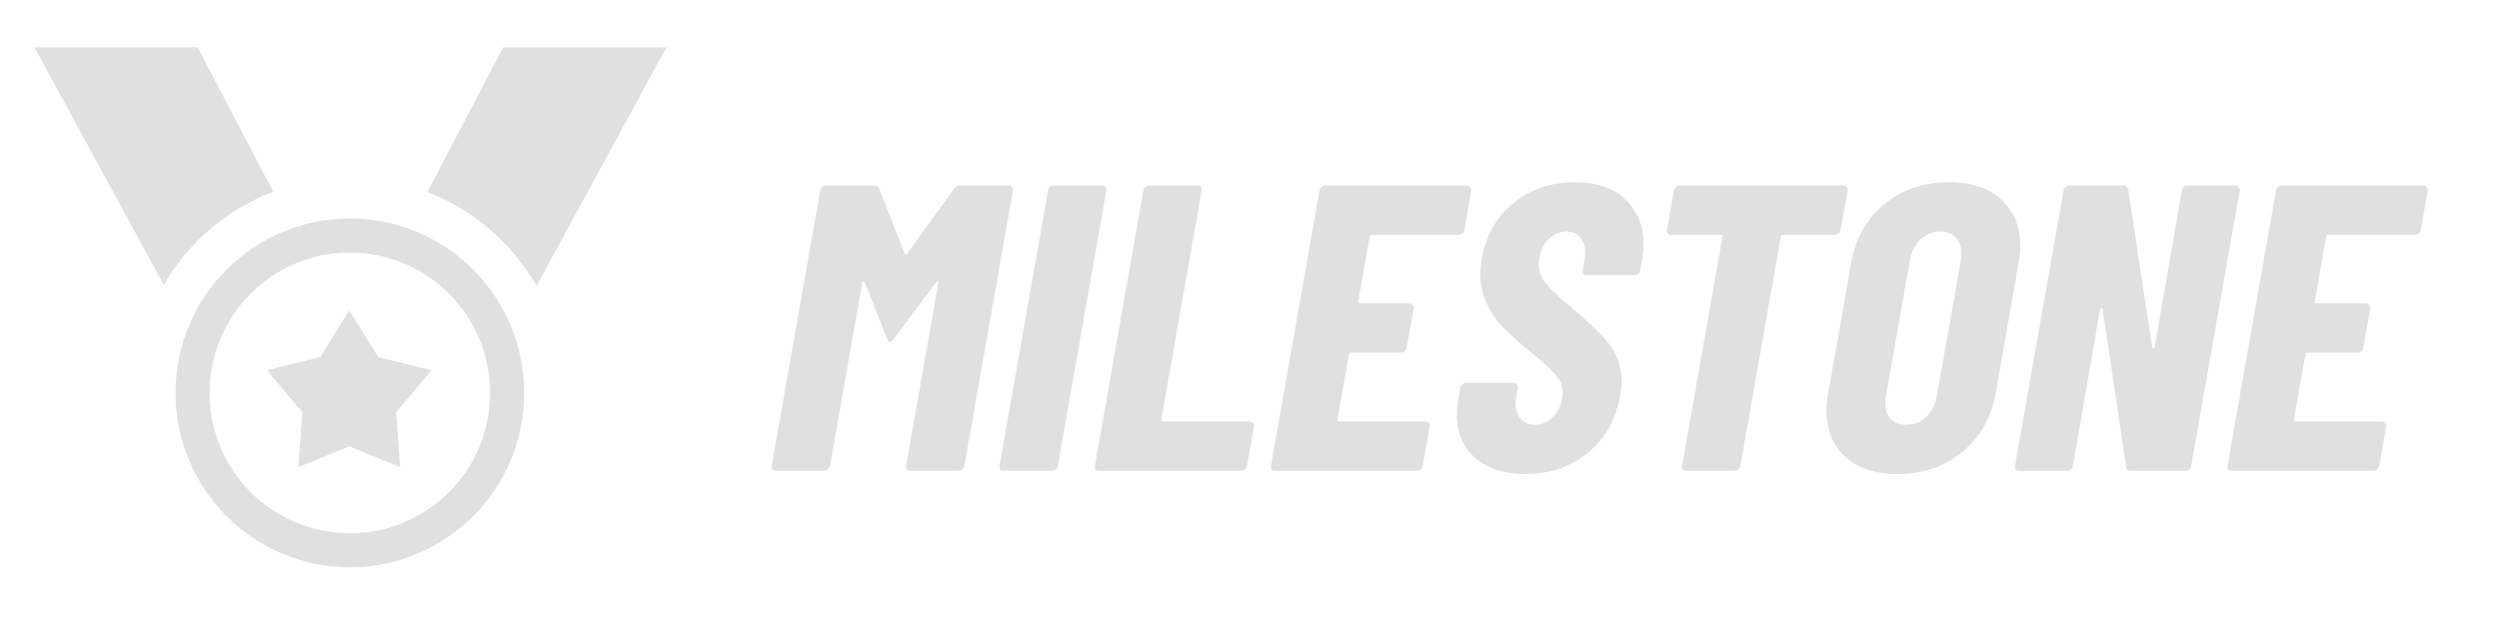
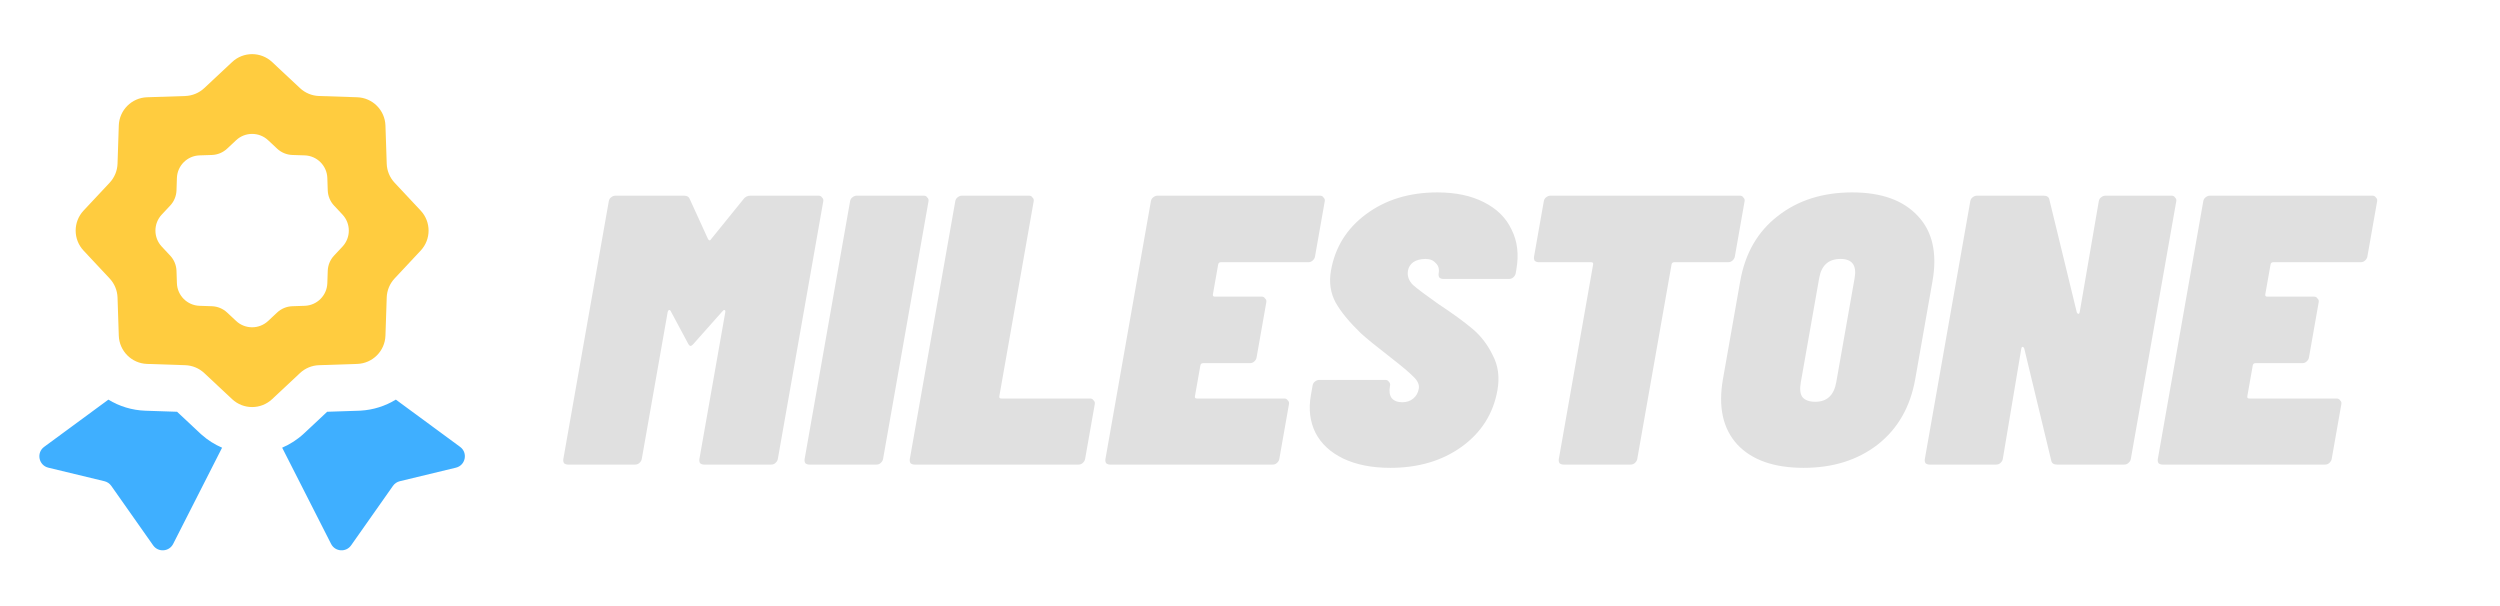
- <svg xmlns="http://www.w3.org/2000/svg" width="580" height="143" viewBox="0 0 580 143" fill="none">
-   <path d="M124.526 66.305C118.86 56.444 109.925 48.701 99.2 44.554L116.779 11H154.663L124.526 66.305Z" fill="#E0E0E0" />
-   <path d="M63.412 44.467C52.674 48.56 43.712 56.252 38.001 66.069L8 11H45.883L63.412 44.467Z" fill="#E0E0E0" />
-   <path fill-rule="evenodd" clip-rule="evenodd" d="M81.194 50.691C103.538 50.691 121.652 68.804 121.652 91.148C121.652 113.492 103.538 131.605 81.194 131.605C58.85 131.605 40.737 113.492 40.737 91.148C40.737 68.804 58.85 50.691 81.194 50.691ZM81.194 58.593C63.215 58.593 48.639 73.168 48.639 91.148C48.639 109.128 63.215 123.704 81.194 123.704C99.174 123.703 113.75 109.128 113.75 91.148C113.75 73.168 99.174 58.593 81.194 58.593Z" fill="#E0E0E0" />
-   <path d="M81.058 72.017L87.789 82.844L100.165 85.9L91.949 95.647L92.867 108.362L81.058 103.56L69.248 108.362L70.166 95.647L61.95 85.9L74.326 82.844L81.058 72.017Z" fill="#E0E0E0" />
-   <path d="M221.442 43.795C221.787 43.291 222.311 43.039 223.015 43.039H234.151C234.471 43.039 234.705 43.165 234.852 43.417C235.075 43.606 235.159 43.858 235.103 44.173L223.834 108.083C223.778 108.398 223.6 108.682 223.3 108.934C223.075 109.123 222.802 109.218 222.482 109.218H211.25C210.93 109.218 210.659 109.123 210.436 108.934C210.288 108.682 210.242 108.398 210.298 108.083L217.783 65.634C217.827 65.382 217.786 65.256 217.658 65.256C217.53 65.256 217.385 65.35 217.224 65.54L207.435 78.586C207.026 79.091 206.726 79.343 206.534 79.343C206.342 79.343 206.13 79.091 205.899 78.586L200.712 65.54C200.617 65.35 200.506 65.256 200.378 65.256C200.25 65.256 200.163 65.382 200.119 65.634L192.634 108.083C192.578 108.398 192.4 108.682 192.1 108.934C191.875 109.123 191.602 109.218 191.282 109.218H180.05C179.73 109.218 179.459 109.123 179.236 108.934C179.088 108.682 179.042 108.398 179.098 108.083L190.367 44.173C190.423 43.858 190.563 43.606 190.788 43.417C191.089 43.165 191.399 43.039 191.719 43.039H202.759C203.399 43.039 203.835 43.291 204.066 43.795L209.959 58.827C210.107 59.079 210.299 59.079 210.535 58.827L221.442 43.795ZM232.932 109.218C232.612 109.218 232.34 109.123 232.118 108.934C231.97 108.682 231.924 108.398 231.98 108.083L243.249 44.173C243.304 43.858 243.445 43.606 243.67 43.417C243.971 43.165 244.281 43.039 244.601 43.039H255.833C256.153 43.039 256.387 43.165 256.534 43.417C256.757 43.606 256.84 43.858 256.785 44.173L245.516 108.083C245.46 108.398 245.282 108.682 244.982 108.934C244.756 109.123 244.484 109.218 244.164 109.218H232.932ZM255.057 109.218C254.737 109.218 254.465 109.123 254.243 108.934C254.095 108.682 254.049 108.398 254.105 108.083L265.374 44.173C265.429 43.858 265.57 43.606 265.795 43.417C266.096 43.165 266.406 43.039 266.726 43.039H277.958C278.278 43.039 278.512 43.165 278.659 43.417C278.882 43.606 278.965 43.858 278.91 44.173L269.541 97.305C269.485 97.621 269.618 97.778 269.938 97.778H290.098C290.418 97.778 290.651 97.904 290.799 98.156C291.022 98.346 291.105 98.598 291.05 98.913L289.433 108.083C289.377 108.398 289.199 108.682 288.899 108.934C288.673 109.123 288.401 109.218 288.081 109.218H255.057ZM339.864 53.344C339.808 53.659 339.63 53.943 339.33 54.195C339.104 54.384 338.832 54.478 338.512 54.478H318.448C318.128 54.478 317.94 54.636 317.884 54.951L315.25 69.888C315.195 70.204 315.327 70.361 315.647 70.361H327.167C327.487 70.361 327.721 70.487 327.868 70.739C328.091 70.928 328.175 71.18 328.119 71.496L326.502 80.666C326.446 80.981 326.268 81.265 325.968 81.517C325.743 81.706 325.47 81.801 325.15 81.801H313.63C313.31 81.801 313.122 81.958 313.067 82.273L310.416 97.305C310.36 97.621 310.493 97.778 310.813 97.778H330.877C331.197 97.778 331.43 97.904 331.578 98.156C331.801 98.346 331.884 98.598 331.829 98.913L330.212 108.083C330.156 108.398 329.978 108.682 329.678 108.934C329.452 109.123 329.18 109.218 328.86 109.218H295.932C295.612 109.218 295.34 109.123 295.118 108.934C294.97 108.682 294.924 108.398 294.98 108.083L306.249 44.173C306.304 43.858 306.445 43.606 306.67 43.417C306.971 43.165 307.281 43.039 307.601 43.039H340.529C340.849 43.039 341.083 43.165 341.23 43.417C341.453 43.606 341.536 43.858 341.481 44.173L339.864 53.344ZM354.02 109.974C350.308 109.974 347.172 109.249 344.611 107.8C342.051 106.35 340.231 104.333 339.15 101.749C338.081 99.102 337.847 96.076 338.447 92.673L338.93 89.931C338.986 89.616 339.126 89.364 339.351 89.175C339.652 88.923 339.962 88.797 340.282 88.797H351.322C351.642 88.797 351.876 88.923 352.023 89.175C352.246 89.364 352.33 89.616 352.274 89.931L351.907 92.011C351.563 93.965 351.797 95.541 352.61 96.738C353.423 97.936 354.597 98.535 356.133 98.535C357.669 98.535 359.049 97.967 360.273 96.833C361.497 95.698 362.27 94.217 362.593 92.389C362.926 90.499 362.569 88.891 361.523 87.568C360.487 86.181 358.347 84.164 355.102 81.517C352.302 79.248 350.065 77.231 348.393 75.466C346.72 73.702 345.407 71.527 344.455 68.943C343.503 66.359 343.326 63.365 343.927 59.962C344.871 54.604 347.323 50.318 351.282 47.104C355.24 43.889 360.004 42.282 365.572 42.282C371.204 42.282 375.421 43.953 378.224 47.293C381.091 50.633 382.047 55.014 381.091 60.434L380.691 62.703C380.636 63.018 380.458 63.302 380.157 63.554C379.932 63.743 379.659 63.838 379.339 63.838H368.299C367.979 63.838 367.708 63.743 367.485 63.554C367.338 63.302 367.292 63.018 367.347 62.703L367.797 60.151C368.142 58.197 367.902 56.653 367.078 55.518C366.329 54.321 365.155 53.722 363.555 53.722C362.019 53.722 360.671 54.289 359.511 55.424C358.362 56.495 357.615 58.008 357.271 59.962C356.937 61.852 357.251 63.523 358.211 64.972C359.171 66.422 361.216 68.439 364.344 71.023C367.801 73.922 370.36 76.286 372.022 78.114C373.759 79.878 374.977 81.864 375.676 84.07C376.45 86.213 376.57 88.797 376.037 91.822C375.059 97.368 372.553 101.78 368.519 105.058C364.485 108.335 359.652 109.974 354.02 109.974ZM427.884 43.039C428.204 43.039 428.438 43.165 428.586 43.417C428.808 43.606 428.892 43.858 428.836 44.173L427.219 53.344C427.164 53.659 426.986 53.943 426.685 54.195C426.46 54.384 426.187 54.478 425.867 54.478H413.867C413.547 54.478 413.359 54.636 413.304 54.951L403.935 108.083C403.88 108.398 403.702 108.682 403.401 108.934C403.176 109.123 402.903 109.218 402.583 109.218H391.351C391.031 109.218 390.76 109.123 390.537 108.934C390.39 108.682 390.344 108.398 390.399 108.083L399.768 54.951C399.823 54.636 399.691 54.478 399.371 54.478H387.851C387.531 54.478 387.26 54.384 387.037 54.195C386.89 53.943 386.844 53.659 386.899 53.344L388.516 44.173C388.572 43.858 388.712 43.606 388.938 43.417C389.238 43.165 389.548 43.039 389.868 43.039H427.884ZM440.391 109.974C434.503 109.974 430.099 108.272 427.179 104.869C424.259 101.465 423.299 96.927 424.299 91.255L429.634 61.002C430.634 55.329 433.194 50.791 437.314 47.388C441.435 43.984 446.439 42.282 452.327 42.282C458.215 42.282 462.619 43.984 465.538 47.388C468.522 50.791 469.514 55.329 468.514 61.002L463.179 91.255C462.179 96.927 459.587 101.465 455.403 104.869C451.283 108.272 446.279 109.974 440.391 109.974ZM442.408 98.535C444.2 98.535 445.745 97.936 447.045 96.738C448.355 95.478 449.188 93.839 449.543 91.822L455.078 60.434C455.434 58.417 455.173 56.81 454.296 55.613C453.43 54.352 452.102 53.722 450.31 53.722C448.518 53.722 446.966 54.352 445.656 55.613C444.421 56.81 443.626 58.417 443.27 60.434L437.735 91.822C437.38 93.839 437.603 95.478 438.405 96.738C439.281 97.936 440.616 98.535 442.408 98.535ZM506.392 44.173C506.448 43.858 506.588 43.606 506.814 43.417C507.114 43.165 507.424 43.039 507.744 43.039H518.88C519.2 43.039 519.434 43.165 519.582 43.417C519.804 43.606 519.888 43.858 519.832 44.173L508.563 108.083C508.508 108.398 508.33 108.682 508.029 108.934C507.804 109.123 507.531 109.218 507.211 109.218H494.539C493.899 109.218 493.539 108.903 493.458 108.272L488.005 71.685C487.975 71.496 487.858 71.433 487.655 71.496C487.527 71.496 487.446 71.59 487.413 71.779L481.107 108.083C481.052 108.398 480.874 108.682 480.573 108.934C480.348 109.123 480.075 109.218 479.755 109.218H468.619C468.299 109.218 468.028 109.123 467.805 108.934C467.658 108.682 467.612 108.398 467.667 108.083L478.936 44.173C478.992 43.858 479.132 43.606 479.358 43.417C479.658 43.165 479.968 43.039 480.288 43.039H492.864C493.504 43.039 493.865 43.354 493.946 43.984L499.494 80.572C499.525 80.761 499.604 80.855 499.732 80.855C499.935 80.792 500.054 80.666 500.087 80.477L506.392 44.173ZM561.864 53.344C561.808 53.659 561.63 53.943 561.33 54.195C561.104 54.384 560.832 54.478 560.512 54.478H540.448C540.128 54.478 539.94 54.636 539.884 54.951L537.25 69.888C537.195 70.204 537.327 70.361 537.647 70.361H549.167C549.487 70.361 549.721 70.487 549.868 70.739C550.091 70.928 550.175 71.18 550.119 71.496L548.502 80.666C548.446 80.981 548.268 81.265 547.968 81.517C547.743 81.706 547.47 81.801 547.15 81.801H535.63C535.31 81.801 535.122 81.958 535.067 82.273L532.416 97.305C532.36 97.621 532.493 97.778 532.813 97.778H552.877C553.197 97.778 553.43 97.904 553.578 98.156C553.801 98.346 553.884 98.598 553.829 98.913L552.212 108.083C552.156 108.398 551.978 108.682 551.678 108.934C551.452 109.123 551.18 109.218 550.86 109.218H517.932C517.612 109.218 517.34 109.123 517.118 108.934C516.97 108.682 516.924 108.398 516.98 108.083L528.249 44.173C528.304 43.858 528.445 43.606 528.67 43.417C528.971 43.165 529.281 43.039 529.601 43.039H562.529C562.849 43.039 563.083 43.165 563.23 43.417C563.453 43.606 563.536 43.858 563.481 44.173L561.864 53.344Z" fill="#E0E0E0" />
+ <svg xmlns="http://www.w3.org/2000/svg" width="508" height="123" viewBox="0 0 508 123" fill="none">
+   <path d="M22.024 81.204C24.234 82.555 26.81 83.368 29.57 83.46L35.983 83.671L40.668 88.056L40.949 88.313C42.22 89.446 43.634 90.331 45.126 90.972L35.184 110.526C34.371 112.124 32.151 112.282 31.119 110.816L22.611 98.727C22.279 98.254 21.786 97.919 21.224 97.784L9.821 95.031C7.855 94.556 7.342 92.001 8.971 90.803L22.024 81.204Z" fill="#3FAFFF" />
+   <path d="M93.492 90.803C95.121 92.001 94.607 94.557 92.642 95.031L81.239 97.784C80.677 97.919 80.184 98.254 79.852 98.727L71.344 110.816C70.312 112.282 68.091 112.124 67.279 110.526L57.336 90.971C58.939 90.282 60.453 89.313 61.796 88.056L66.48 83.671L72.893 83.46L73.274 83.442C75.889 83.292 78.327 82.489 80.434 81.201L93.492 90.803Z" fill="#3FAFFF" />
+   <path d="M55.077 81.304C54.967 81.397 54.853 81.484 54.739 81.568C54.776 81.54 54.814 81.514 54.851 81.485L55.077 81.304Z" fill="#E0E0E0" />
+   <path fill-rule="evenodd" clip-rule="evenodd" d="M47.168 12.605C49.455 10.465 53.008 10.465 55.294 12.605L60.958 17.905C62.01 18.89 63.384 19.46 64.824 19.508L72.578 19.763C75.707 19.867 78.22 22.38 78.324 25.51L78.581 33.263C78.628 34.703 79.197 36.078 80.182 37.13L85.484 42.794C87.623 45.08 87.623 48.634 85.484 50.92L80.182 56.584C79.198 57.636 78.628 59.01 78.581 60.45L78.324 68.203C78.221 71.333 75.707 73.846 72.578 73.95L64.824 74.206C63.384 74.254 62.01 74.823 60.958 75.808L55.294 81.109C53.008 83.249 49.455 83.249 47.168 81.109L41.504 75.808C40.452 74.823 39.078 74.254 37.637 74.206L29.884 73.95C26.754 73.846 24.241 71.333 24.138 68.203L23.882 60.45C23.834 59.01 23.264 57.636 22.279 56.584L16.979 50.92C14.839 48.634 14.839 45.08 16.979 42.794L22.279 37.13C23.264 36.078 23.834 34.703 23.882 33.263L24.138 25.51C24.241 22.38 26.755 19.867 29.884 19.763L37.637 19.508C39.078 19.46 40.452 18.89 41.504 17.905L47.168 12.605ZM54.481 28.493C52.652 26.782 49.809 26.782 47.98 28.493L46.148 30.209C45.306 30.996 44.206 31.453 43.054 31.491L40.544 31.573C38.041 31.656 36.031 33.666 35.947 36.17L35.865 38.679C35.827 39.832 35.371 40.932 34.583 41.773L32.867 43.606C31.156 45.435 31.156 48.278 32.867 50.107L34.583 51.941C35.37 52.783 35.827 53.882 35.865 55.034L35.947 57.543C36.03 60.047 38.041 62.057 40.544 62.14L43.054 62.224C44.206 62.262 45.306 62.717 46.148 63.505L47.98 65.221C49.809 66.933 52.652 66.933 54.481 65.221L56.315 63.505C57.157 62.717 58.256 62.262 59.408 62.224L61.918 62.14C64.421 62.057 66.431 60.047 66.514 57.543L66.598 55.034C66.636 53.882 67.091 52.783 67.879 51.941L69.595 50.107C71.307 48.278 71.307 45.435 69.595 43.606L67.879 41.773C67.091 40.932 66.636 39.832 66.598 38.679L66.514 36.17C66.431 33.666 64.421 31.656 61.918 31.573L59.408 31.491C58.256 31.453 57.157 30.996 56.315 30.209L54.481 28.493Z" fill="#FFCC3F" />
+   <path d="M151.036 40.516C151.381 40.011 151.873 39.759 152.513 39.759H166.337C166.657 39.759 166.891 39.885 167.039 40.137C167.261 40.326 167.345 40.578 167.289 40.894L158.054 93.27C157.998 93.585 157.82 93.868 157.52 94.121C157.295 94.31 157.022 94.404 156.702 94.404H143.07C142.75 94.404 142.479 94.31 142.256 94.121C142.108 93.868 142.062 93.585 142.118 93.27L147.386 63.395C147.419 63.206 147.377 63.079 147.26 63.016C147.144 62.953 147.004 63.016 146.843 63.206L141.214 69.54C140.805 70.044 140.505 70.296 140.313 70.296C140.121 70.296 139.909 70.044 139.678 69.54L136.283 63.206C136.188 63.016 136.072 62.953 135.932 63.016C135.793 63.079 135.707 63.206 135.674 63.395L130.406 93.27C130.35 93.585 130.172 93.868 129.872 94.121C129.647 94.31 129.374 94.404 129.054 94.404H115.422C115.102 94.404 114.831 94.31 114.608 94.121C114.46 93.868 114.414 93.585 114.47 93.27L123.705 40.894C123.761 40.578 123.901 40.326 124.127 40.137C124.427 39.885 124.737 39.759 125.057 39.759H138.977C139.617 39.759 140.021 40.011 140.188 40.516L143.859 48.551C143.954 48.741 144.065 48.835 144.193 48.835C144.321 48.835 144.434 48.741 144.531 48.551L151.036 40.516ZM164.453 94.404C164.133 94.404 163.862 94.31 163.639 94.121C163.492 93.868 163.446 93.585 163.501 93.27L172.736 40.894C172.792 40.578 172.933 40.326 173.158 40.137C173.458 39.885 173.769 39.759 174.089 39.759H187.721C188.041 39.759 188.274 39.885 188.422 40.137C188.645 40.326 188.728 40.578 188.672 40.894L179.437 93.27C179.382 93.585 179.204 93.868 178.903 94.121C178.678 94.31 178.405 94.404 178.085 94.404H164.453ZM185.828 94.404C185.508 94.404 185.237 94.31 185.014 94.121C184.867 93.868 184.821 93.585 184.876 93.27L194.111 40.894C194.167 40.578 194.308 40.326 194.533 40.137C194.833 39.885 195.144 39.759 195.464 39.759H209.096C209.416 39.759 209.649 39.885 209.797 40.137C210.02 40.326 210.103 40.578 210.047 40.894L203.063 80.507C203.007 80.822 203.139 80.979 203.459 80.979H221.507C221.827 80.979 222.061 81.105 222.209 81.357C222.431 81.546 222.515 81.799 222.459 82.114L220.492 93.27C220.437 93.585 220.259 93.868 219.958 94.121C219.733 94.31 219.46 94.404 219.14 94.404H185.828ZM267.206 52.144C267.15 52.459 266.972 52.743 266.672 52.995C266.446 53.184 266.174 53.279 265.854 53.279H248.094C247.774 53.279 247.586 53.436 247.53 53.751L246.463 59.802C246.408 60.117 246.54 60.275 246.86 60.275H256.364C256.684 60.275 256.918 60.401 257.065 60.653C257.288 60.842 257.372 61.094 257.316 61.409L255.332 72.66C255.277 72.975 255.099 73.258 254.798 73.51C254.573 73.7 254.3 73.794 253.98 73.794H244.476C244.156 73.794 243.968 73.952 243.913 74.267L242.813 80.507C242.757 80.822 242.889 80.979 243.209 80.979H260.969C261.289 80.979 261.523 81.105 261.671 81.357C261.893 81.546 261.977 81.799 261.921 82.114L259.954 93.27C259.899 93.585 259.721 93.868 259.42 94.121C259.195 94.31 258.922 94.404 258.602 94.404H225.578C225.258 94.404 224.987 94.31 224.764 94.121C224.617 93.868 224.571 93.585 224.626 93.27L233.861 40.894C233.917 40.578 234.058 40.326 234.283 40.137C234.583 39.885 234.894 39.759 235.214 39.759H268.238C268.558 39.759 268.791 39.885 268.939 40.137C269.162 40.326 269.245 40.578 269.189 40.894L267.206 52.144ZM282.489 95.066C278.777 95.066 275.592 94.436 272.935 93.175C270.341 91.915 268.471 90.181 267.323 87.975C266.188 85.706 265.87 83.154 266.37 80.317L266.72 78.332C266.775 78.017 266.916 77.765 267.141 77.576C267.442 77.324 267.752 77.198 268.072 77.198H281.512C281.832 77.198 282.066 77.324 282.213 77.576C282.436 77.765 282.519 78.017 282.464 78.332L282.43 78.521C282.253 79.53 282.37 80.317 282.782 80.885C283.258 81.452 283.976 81.736 284.936 81.736C285.832 81.736 286.58 81.484 287.181 80.979C287.782 80.475 288.155 79.813 288.299 78.994C288.444 78.174 288.076 77.355 287.197 76.536C286.328 75.653 284.796 74.361 282.6 72.66C279.672 70.391 277.657 68.752 276.555 67.743C274.203 65.475 272.49 63.395 271.415 61.504C270.352 59.55 270.031 57.375 270.453 54.98C271.287 50.253 273.655 46.44 277.558 43.541C281.537 40.578 286.374 39.097 292.07 39.097C295.782 39.097 298.929 39.759 301.512 41.083C304.159 42.406 306.039 44.266 307.152 46.661C308.341 48.993 308.663 51.703 308.119 54.791L307.985 55.548C307.93 55.863 307.752 56.146 307.451 56.398C307.226 56.588 306.953 56.682 306.633 56.682H293.289C292.969 56.682 292.698 56.588 292.475 56.398C292.328 56.146 292.282 55.863 292.337 55.548C292.493 54.665 292.295 53.972 291.744 53.468C291.268 52.9 290.582 52.617 289.686 52.617C288.662 52.617 287.823 52.837 287.169 53.279C286.58 53.72 286.224 54.287 286.101 54.98C285.912 56.052 286.252 57.029 287.121 57.911C288.064 58.73 289.788 60.023 292.293 61.787C295.16 63.678 297.457 65.348 299.186 66.798C300.914 68.248 302.293 70.044 303.323 72.187C304.429 74.267 304.748 76.63 304.281 79.278C303.437 84.068 300.999 87.912 296.967 90.812C293.011 93.648 288.185 95.066 282.489 95.066ZM353.549 39.759C353.869 39.759 354.102 39.885 354.25 40.137C354.473 40.326 354.556 40.578 354.5 40.894L352.517 52.144C352.461 52.459 352.283 52.743 351.983 52.995C351.757 53.184 351.485 53.279 351.165 53.279H340.221C339.901 53.279 339.713 53.436 339.657 53.751L332.689 93.27C332.634 93.585 332.456 93.868 332.155 94.121C331.93 94.31 331.657 94.404 331.337 94.404H317.705C317.385 94.404 317.114 94.31 316.891 94.121C316.744 93.868 316.698 93.585 316.753 93.27L323.721 53.751C323.777 53.436 323.645 53.279 323.325 53.279H312.669C312.349 53.279 312.077 53.184 311.855 52.995C311.707 52.743 311.661 52.459 311.717 52.144L313.7 40.894C313.756 40.578 313.897 40.326 314.122 40.137C314.422 39.885 314.733 39.759 315.053 39.759H353.549ZM366.507 95.066C360.491 95.066 356.001 93.49 353.037 90.339C350.084 87.124 349.107 82.681 350.107 77.008L353.608 57.155C354.608 51.482 357.146 47.07 361.222 43.919C365.309 40.705 370.36 39.097 376.376 39.097C382.328 39.097 386.781 40.705 389.734 43.919C392.698 47.07 393.68 51.482 392.68 57.155L389.179 77.008C388.179 82.681 385.636 87.124 381.549 90.339C377.473 93.49 372.459 95.066 366.507 95.066ZM368.874 81.641C371.242 81.641 372.66 80.317 373.127 77.67L376.861 56.493C377.316 53.909 376.36 52.617 373.992 52.617C371.56 52.617 370.116 53.909 369.661 56.493L365.927 77.67C365.682 79.057 365.792 80.065 366.257 80.696C366.786 81.326 367.658 81.641 368.874 81.641ZM426.473 40.894C426.529 40.578 426.67 40.326 426.895 40.137C427.195 39.885 427.506 39.759 427.826 39.759H441.266C441.586 39.759 441.819 39.885 441.967 40.137C442.19 40.326 442.273 40.578 442.217 40.894L432.982 93.27C432.927 93.585 432.749 93.868 432.448 94.121C432.223 94.31 431.95 94.404 431.63 94.404H417.998C417.294 94.404 416.896 94.121 416.804 93.553L411.318 70.769C411.223 70.58 411.112 70.485 410.984 70.485C410.856 70.485 410.769 70.611 410.725 70.863L406.966 93.27C406.911 93.585 406.733 93.868 406.432 94.121C406.207 94.31 405.934 94.404 405.614 94.404H392.078C391.758 94.404 391.487 94.31 391.264 94.121C391.117 93.868 391.071 93.585 391.126 93.27L400.361 40.894C400.417 40.578 400.558 40.326 400.783 40.137C401.083 39.885 401.394 39.759 401.714 39.759H415.25C415.954 39.759 416.352 40.043 416.444 40.61L422.009 63.489C422.104 63.678 422.215 63.773 422.343 63.773C422.471 63.773 422.558 63.647 422.602 63.395L426.473 40.894ZM481.049 52.144C480.994 52.459 480.816 52.743 480.515 52.995C480.29 53.184 480.017 53.279 479.697 53.279H461.937C461.617 53.279 461.43 53.436 461.374 53.751L460.307 59.802C460.252 60.117 460.384 60.275 460.704 60.275H470.208C470.528 60.275 470.762 60.401 470.909 60.653C471.132 60.842 471.215 61.094 471.16 61.409L469.176 72.66C469.12 72.975 468.942 73.258 468.642 73.51C468.417 73.7 468.144 73.794 467.824 73.794H458.32C458 73.794 457.812 73.952 457.757 74.267L456.656 80.507C456.601 80.822 456.733 80.979 457.053 80.979H474.813C475.133 80.979 475.367 81.105 475.514 81.357C475.737 81.546 475.821 81.799 475.765 82.114L473.798 93.27C473.742 93.585 473.564 93.868 473.264 94.121C473.039 94.31 472.766 94.404 472.446 94.404H439.422C439.102 94.404 438.831 94.31 438.608 94.121C438.46 93.868 438.414 93.585 438.47 93.27L447.705 40.894C447.761 40.578 447.901 40.326 448.127 40.137C448.427 39.885 448.737 39.759 449.057 39.759H482.081C482.401 39.759 482.635 39.885 482.783 40.137C483.005 40.326 483.089 40.578 483.033 40.894L481.049 52.144Z" fill="#E0E0E0" />
</svg>
